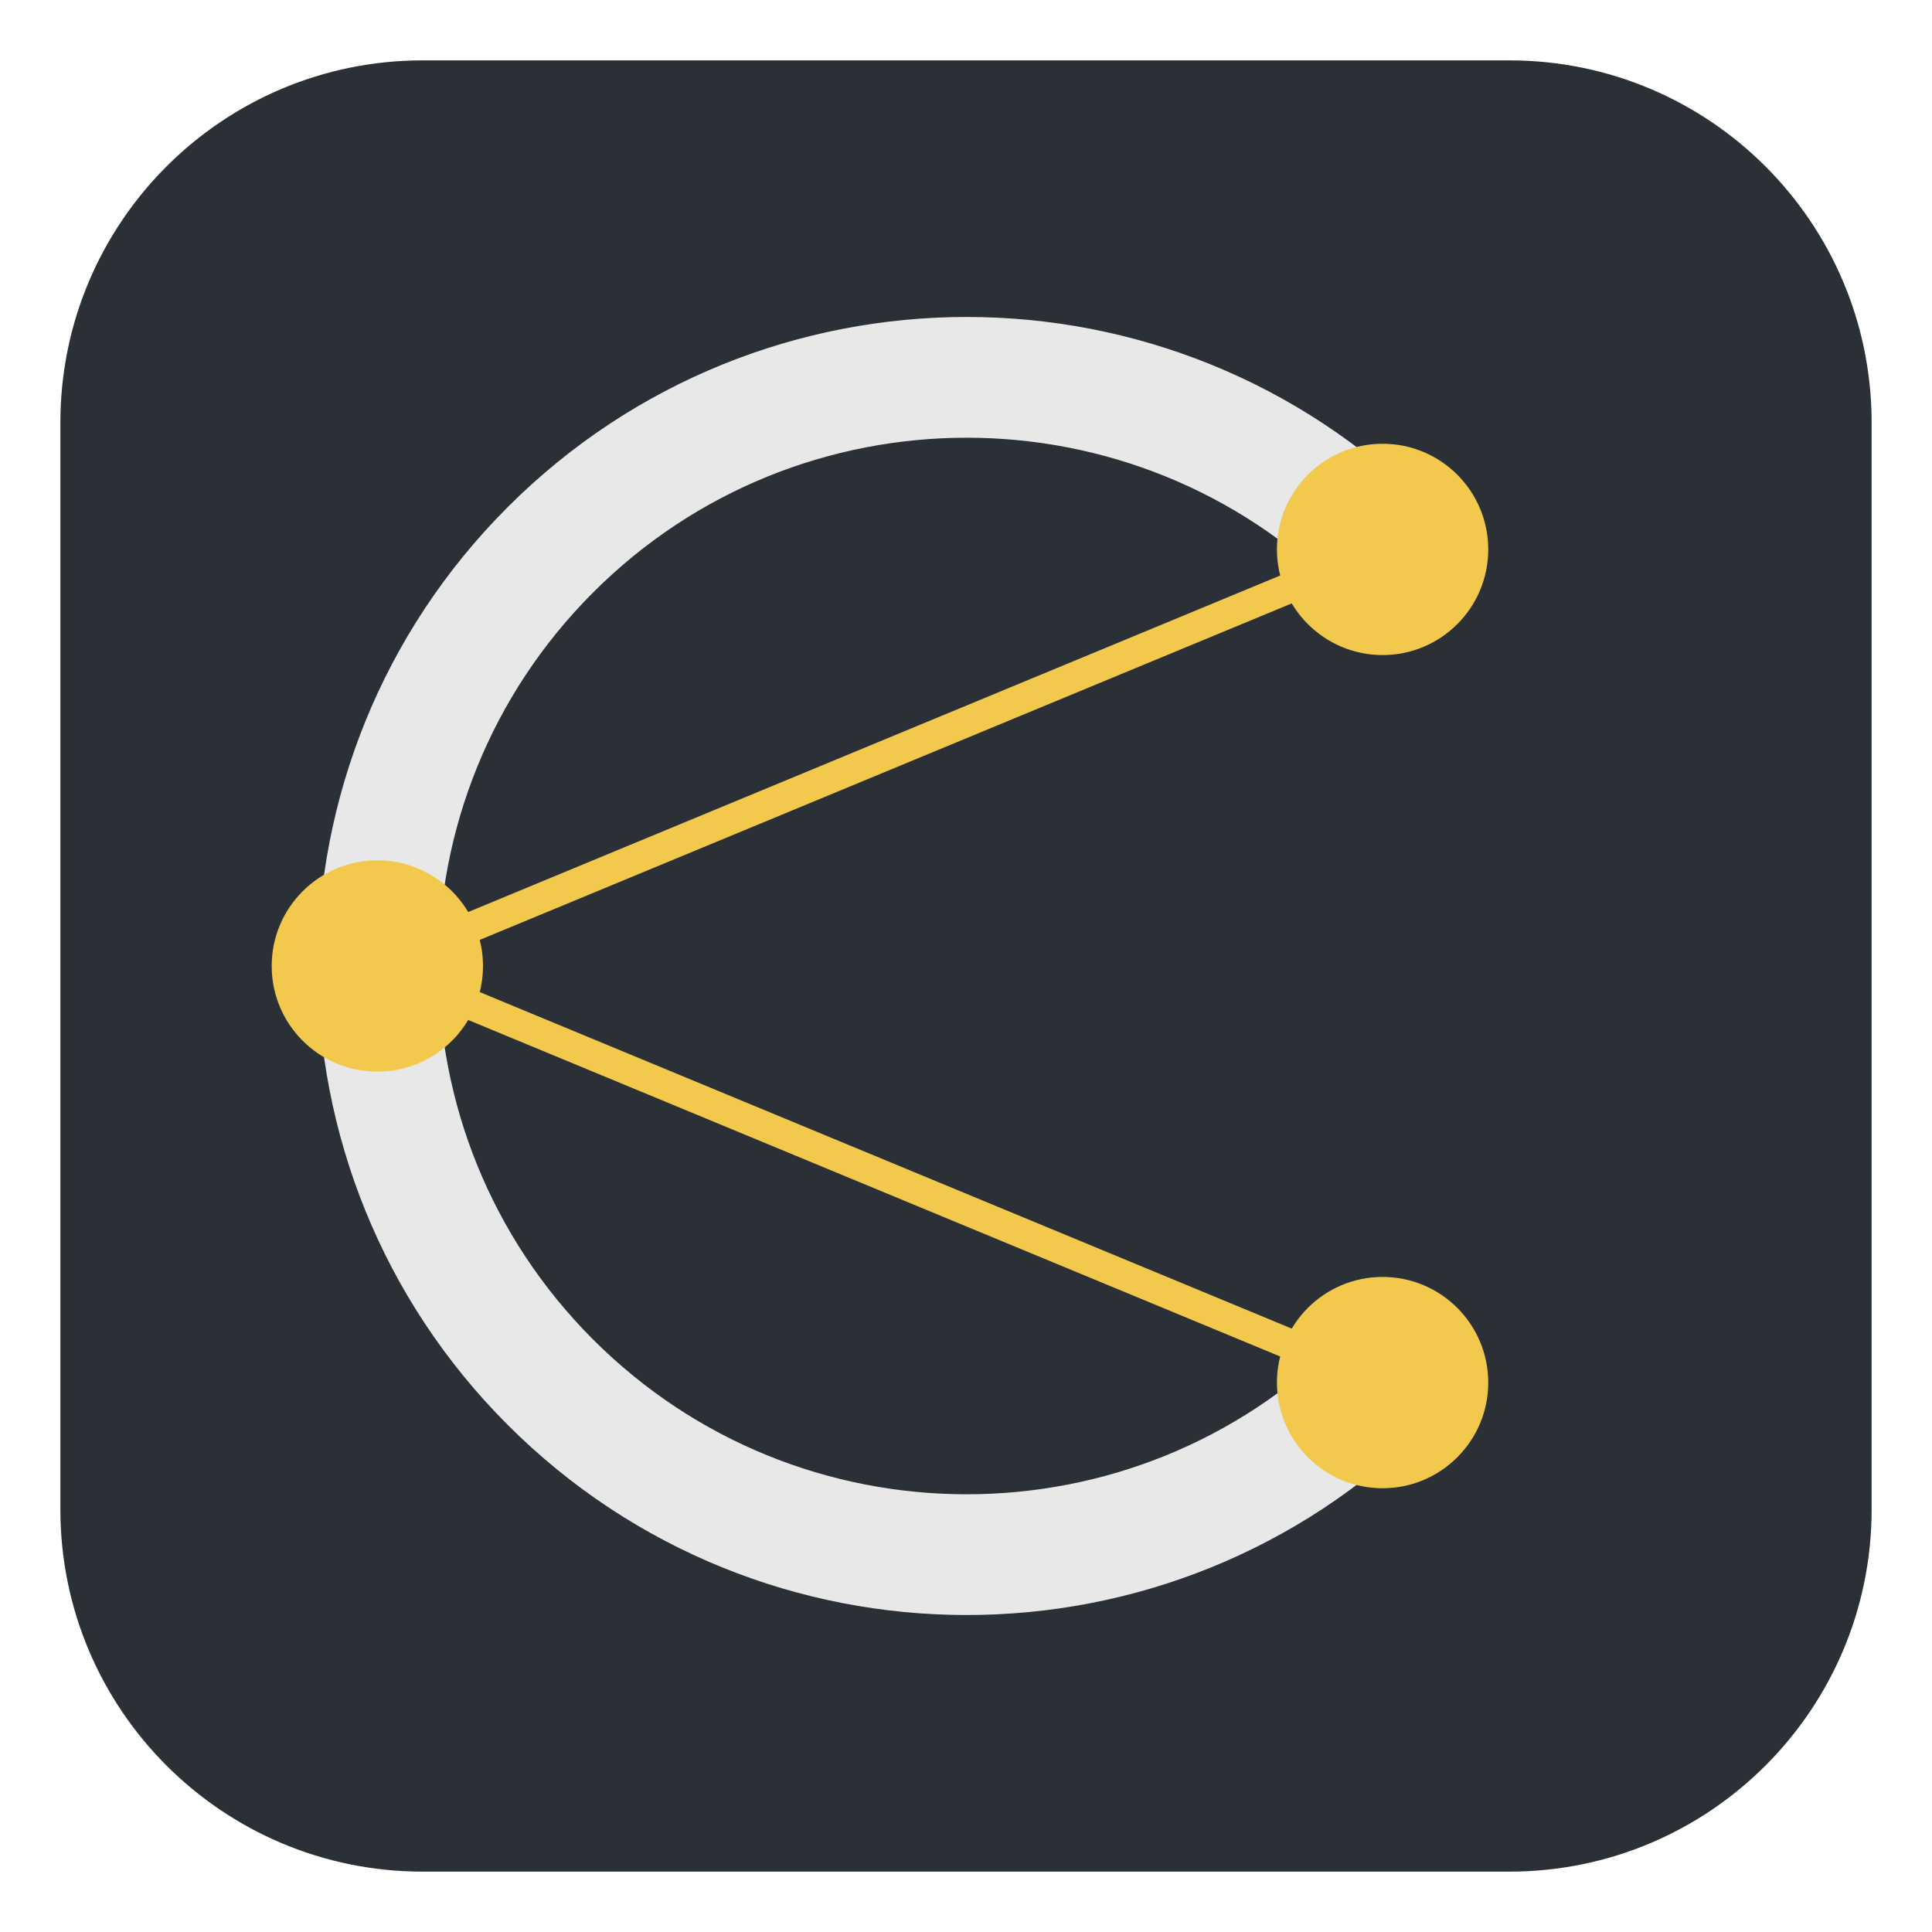
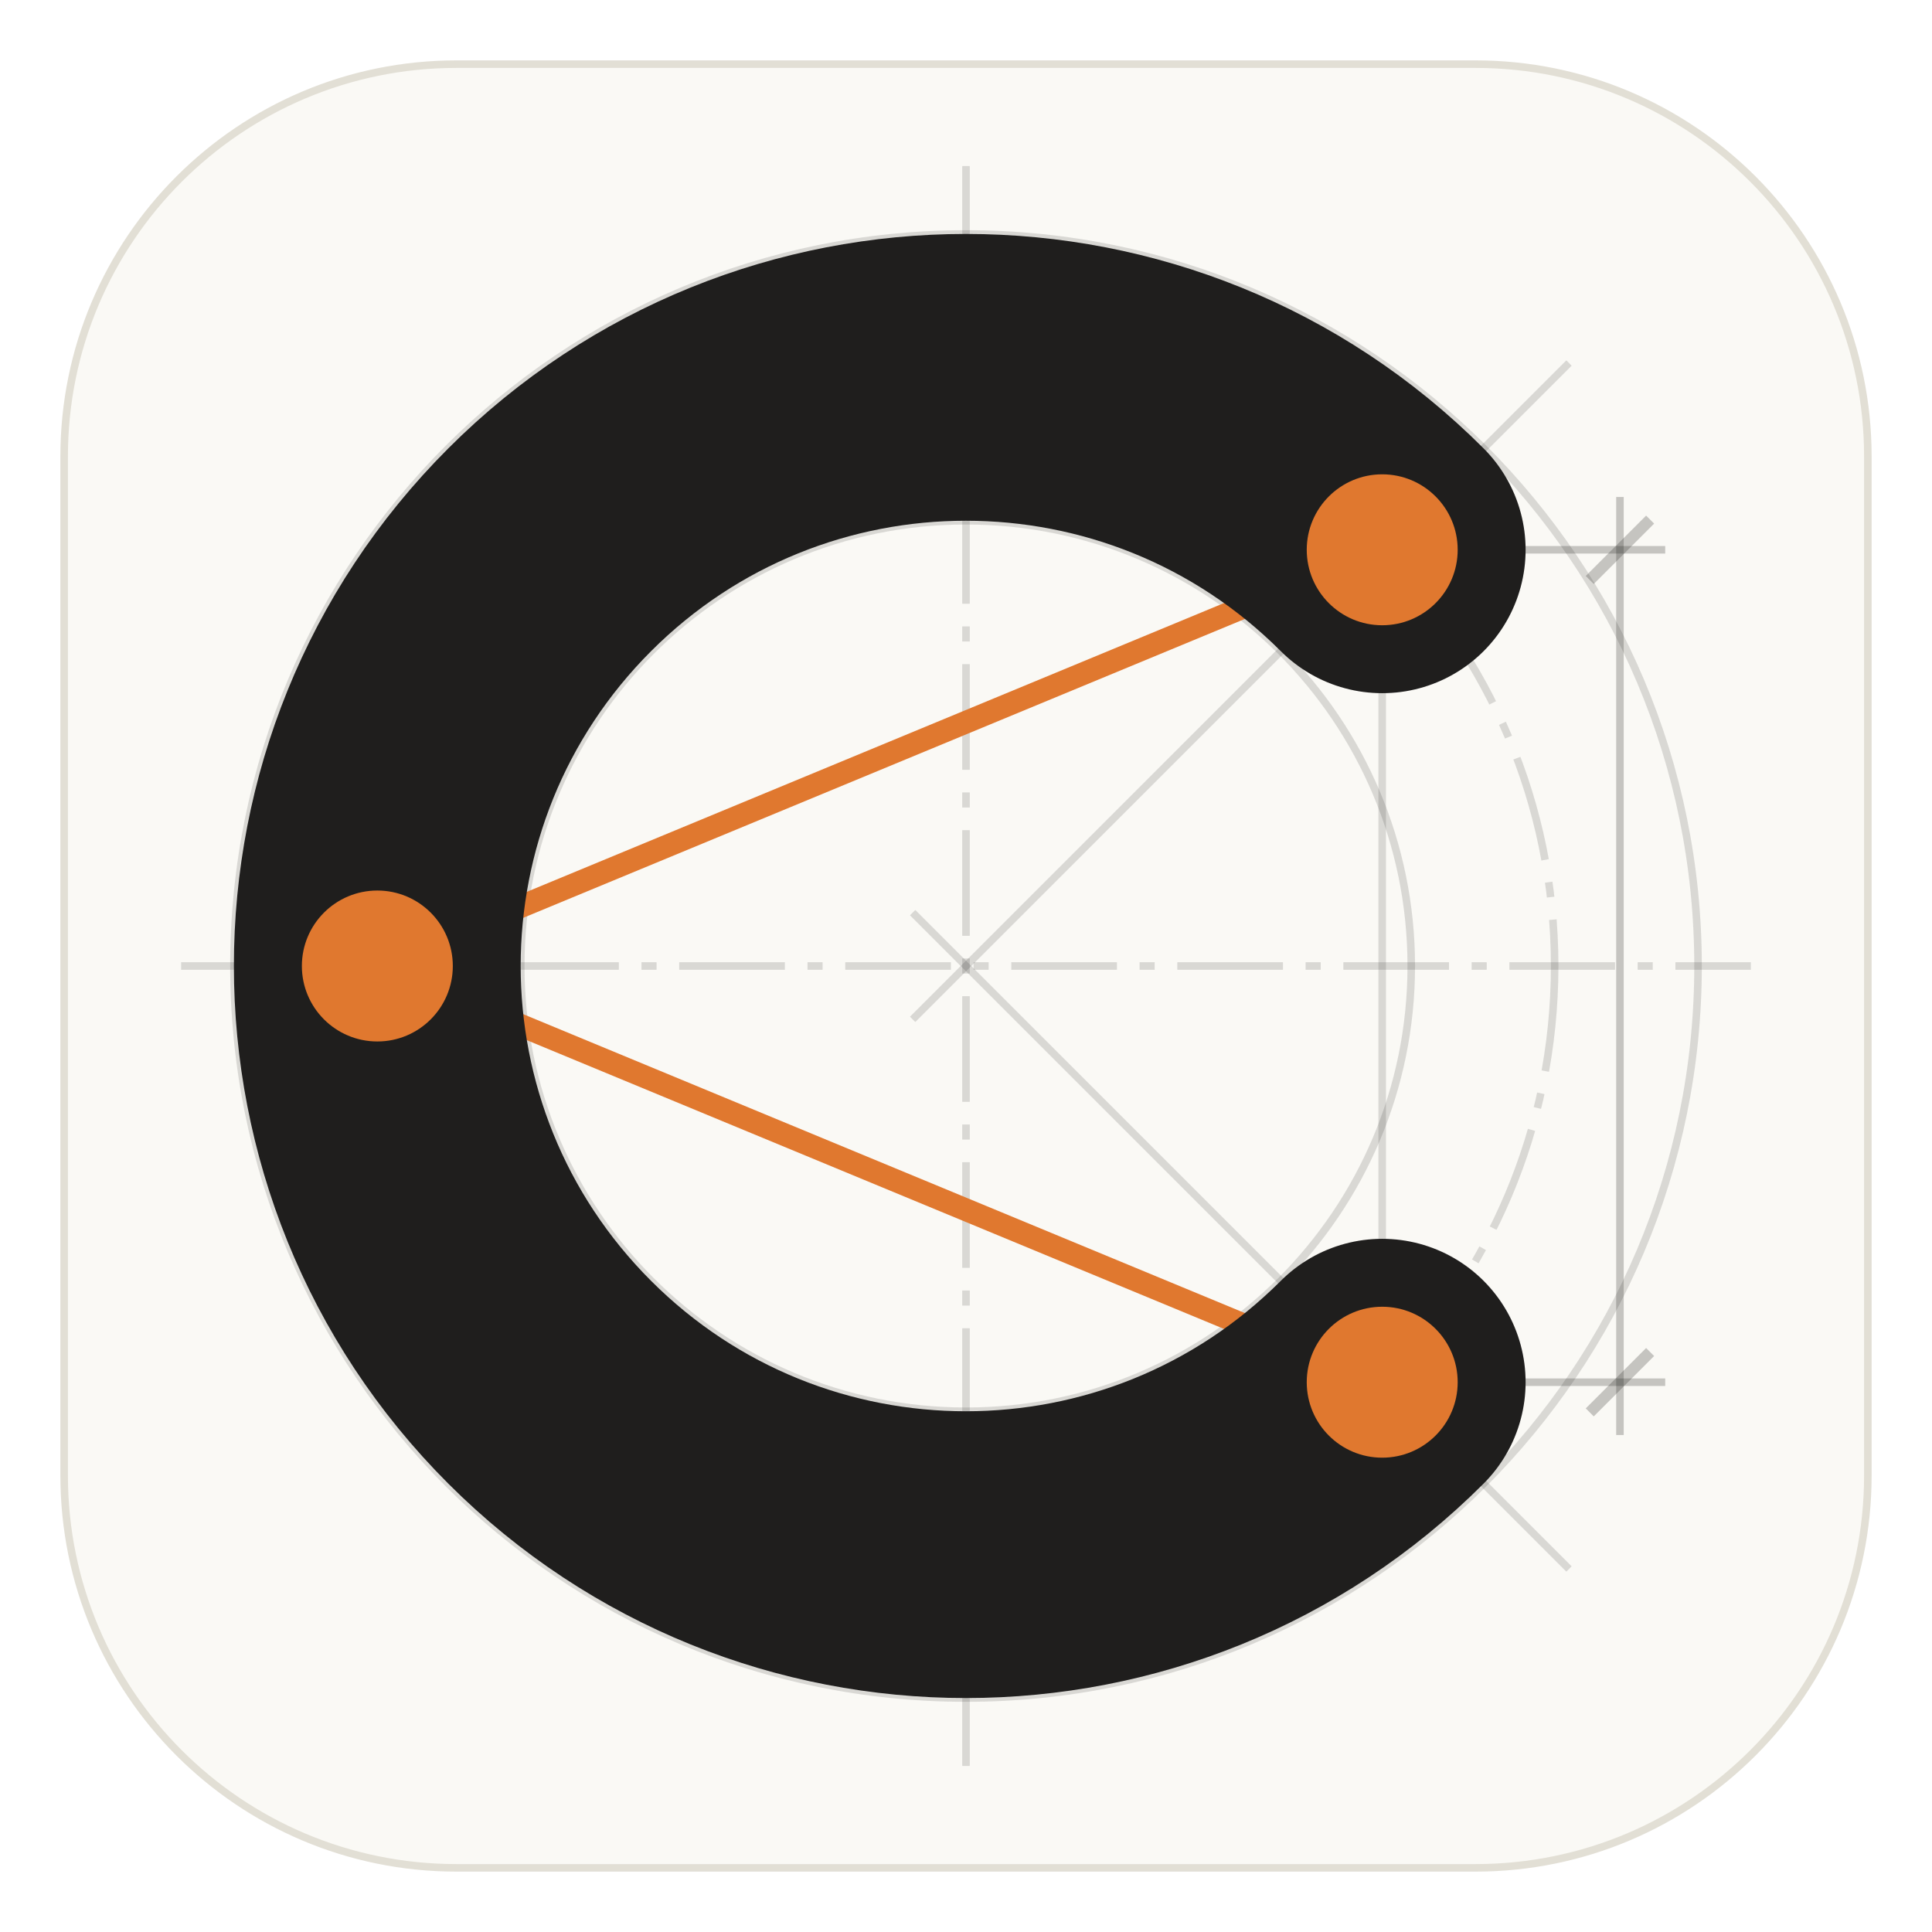
<svg xmlns="http://www.w3.org/2000/svg" width="256" height="256" viewBox="0 0 256 256">
-   <rect x="8" y="8" width="240" height="240" rx="48" fill="#2b2f36" />
-   <polyline points="183.2,72.8 50,128 183.2,183.2" fill="none" stroke="#f2c94c" stroke-width="4" stroke-linejoin="round" />
-   <path d="M 183.2 72.8 A 78 78 0 1 0 183.2 183.2" fill="none" stroke="#e8e8e8" stroke-width="16" stroke-linecap="round" />
-   <circle cx="183.2" cy="72.8" r="14" fill="#f2c94c" />
-   <circle cx="50" cy="128" r="14" fill="#f2c94c" />
-   <circle cx="183.2" cy="183.2" r="14" fill="#f2c94c" />
+   <g id="Tile" data-name="Tile">
+     <rect id="Tile_fill" data-name="Tile fill" x="8.5" y="8.5" width="239" height="239" rx="52" ry="52" fill="#FAF9F5" stroke="#E2DFD5" stroke-width="1" />
+   </g>
+   <g id="Construction" data-name="Construction" fill="none" stroke="#1F1E1D" stroke-opacity="0.15" stroke-width="1">
+     <g id="Centre_lines" data-name="Centre lines" stroke-dasharray="14 3 2 3">
+       <line id="Centre_horizontal" data-name="Centre horizontal" x1="24" y1="128" x2="232" y2="128" />
+       <line id="Centre_vertical" data-name="Centre vertical" x1="128" y1="22" x2="128" y2="234" />
+       <circle id="Stroke_centre" data-name="Stroke centre r78" cx="128" cy="128" r="78" />
+     </g>
+     <g id="Stroke_edges" data-name="Stroke edges">
+       <circle id="Stroke_inner" data-name="Stroke inner r59" cx="128" cy="128" r="59" />
+       <circle id="Stroke_outer" data-name="Stroke outer r97" cx="128" cy="128" r="97" />
+     </g>
+     <g id="Rays" data-name="Rays at 45 degrees">
+       <line id="Ray_top" data-name="Ray top" x1="120.93" y1="135.07" x2="207.9" y2="48.1" />
+       <line id="Ray_bottom" data-name="Ray bottom" x1="120.93" y1="120.93" x2="207.9" y2="207.9" />
+     </g>
+     <g id="Polygon_lines" data-name="Control polygon carried on">
+       <line id="Side_top" data-name="Side top" x1="37.07" y1="133.36" x2="196.08" y2="67.49" />
+       <line id="Side_bottom" data-name="Side bottom" x1="37.07" y1="122.64" x2="196.08" y2="188.51" />
+     </g>
+     <line id="Chord" data-name="Chord between the ends" x1="183.15" y1="62" x2="183.15" y2="194" />
+   </g>
+   <g id="Dimension" data-name="Dimension" fill="none" stroke="#1F1E1D" stroke-opacity="0.24" stroke-width="1">
+     <line id="Extension_top" data-name="Extension top" x1="196.65" y1="72.85" x2="220.65" y2="72.85" />
+     <line id="Extension_bottom" data-name="Extension bottom" x1="196.65" y1="183.15" x2="220.65" y2="183.15" />
+     <line id="Dimension_line" data-name="Dimension line" x1="214.65" y1="65.85" x2="214.65" y2="190.15" />
+     <line id="Tick_top" data-name="Tick top" x1="210.65" y1="76.85" x2="218.65" y2="68.85" stroke-width="1.5" />
+     <line id="Tick_bottom" data-name="Tick bottom" x1="210.65" y1="187.15" x2="218.65" y2="179.15" stroke-width="1.5" />
+   </g>
+   <g id="Control_polygon" data-name="Control polygon">
+     <polyline points="183.15,72.85 50,128 183.15,183.15" fill="none" stroke="#E0782F" stroke-width="3" stroke-linejoin="round" />
+   </g>
+   <g id="C" data-name="C">
+     <path d="M 183.15 72.85 A 78 78 0 1 0 183.15 183.15" fill="none" stroke="#1F1E1D" stroke-width="38" stroke-linecap="round" />
+   </g>
+   <g id="Control_points" data-name="Control points" fill="#E0782F">
+     <circle id="Point_top" data-name="Point top" cx="183.15" cy="72.85" r="10" />
+     <circle id="Point_left" data-name="Point left" cx="50" cy="128" r="10" />
+     <circle id="Point_bottom" data-name="Point bottom" cx="183.15" cy="183.15" r="10" />
+   </g>
</svg>
